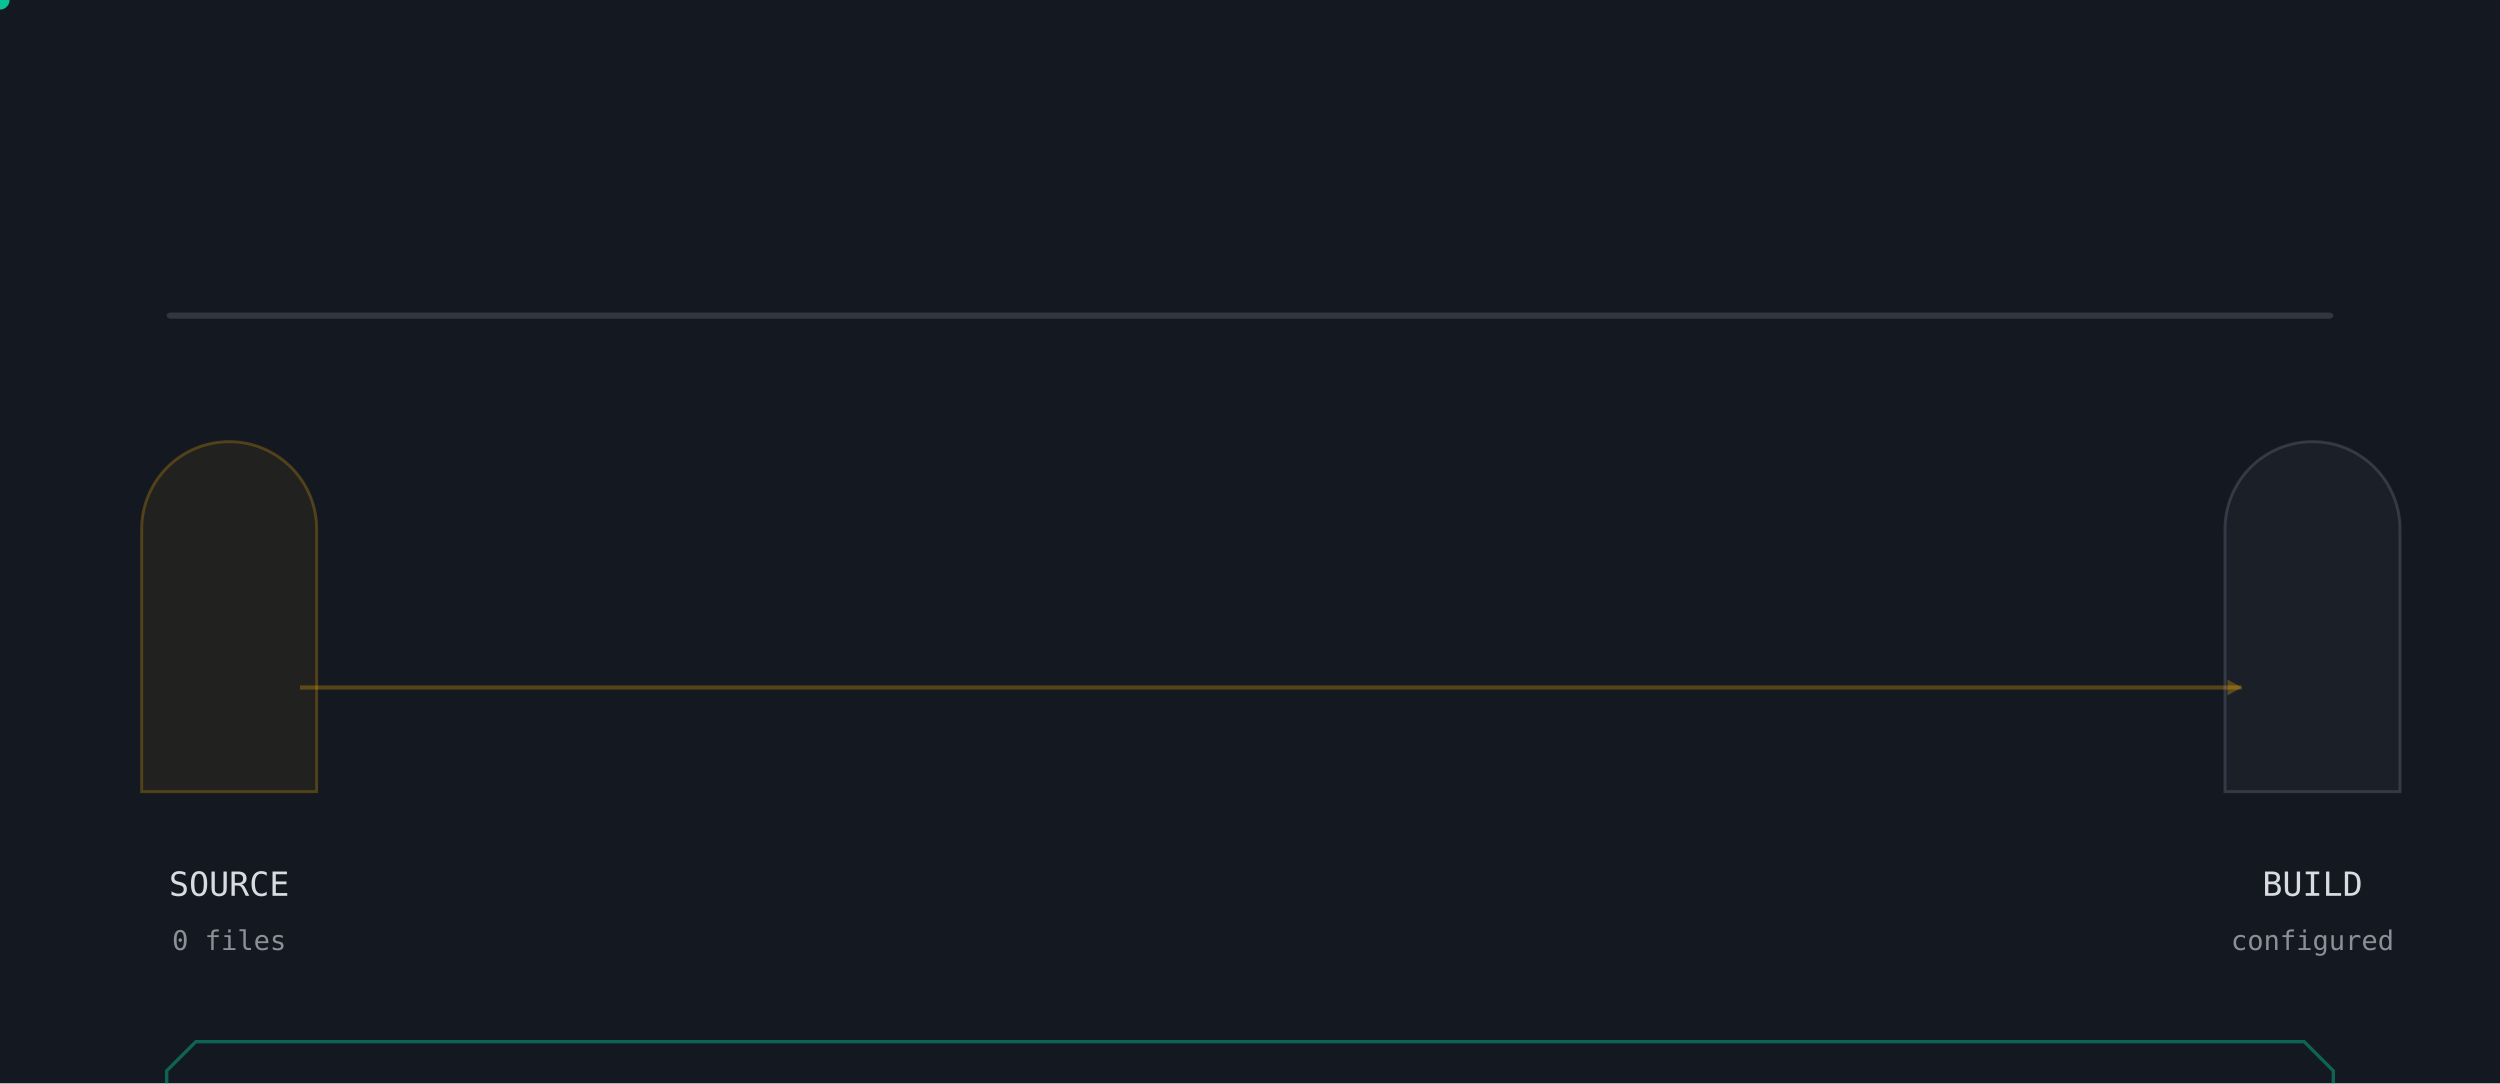
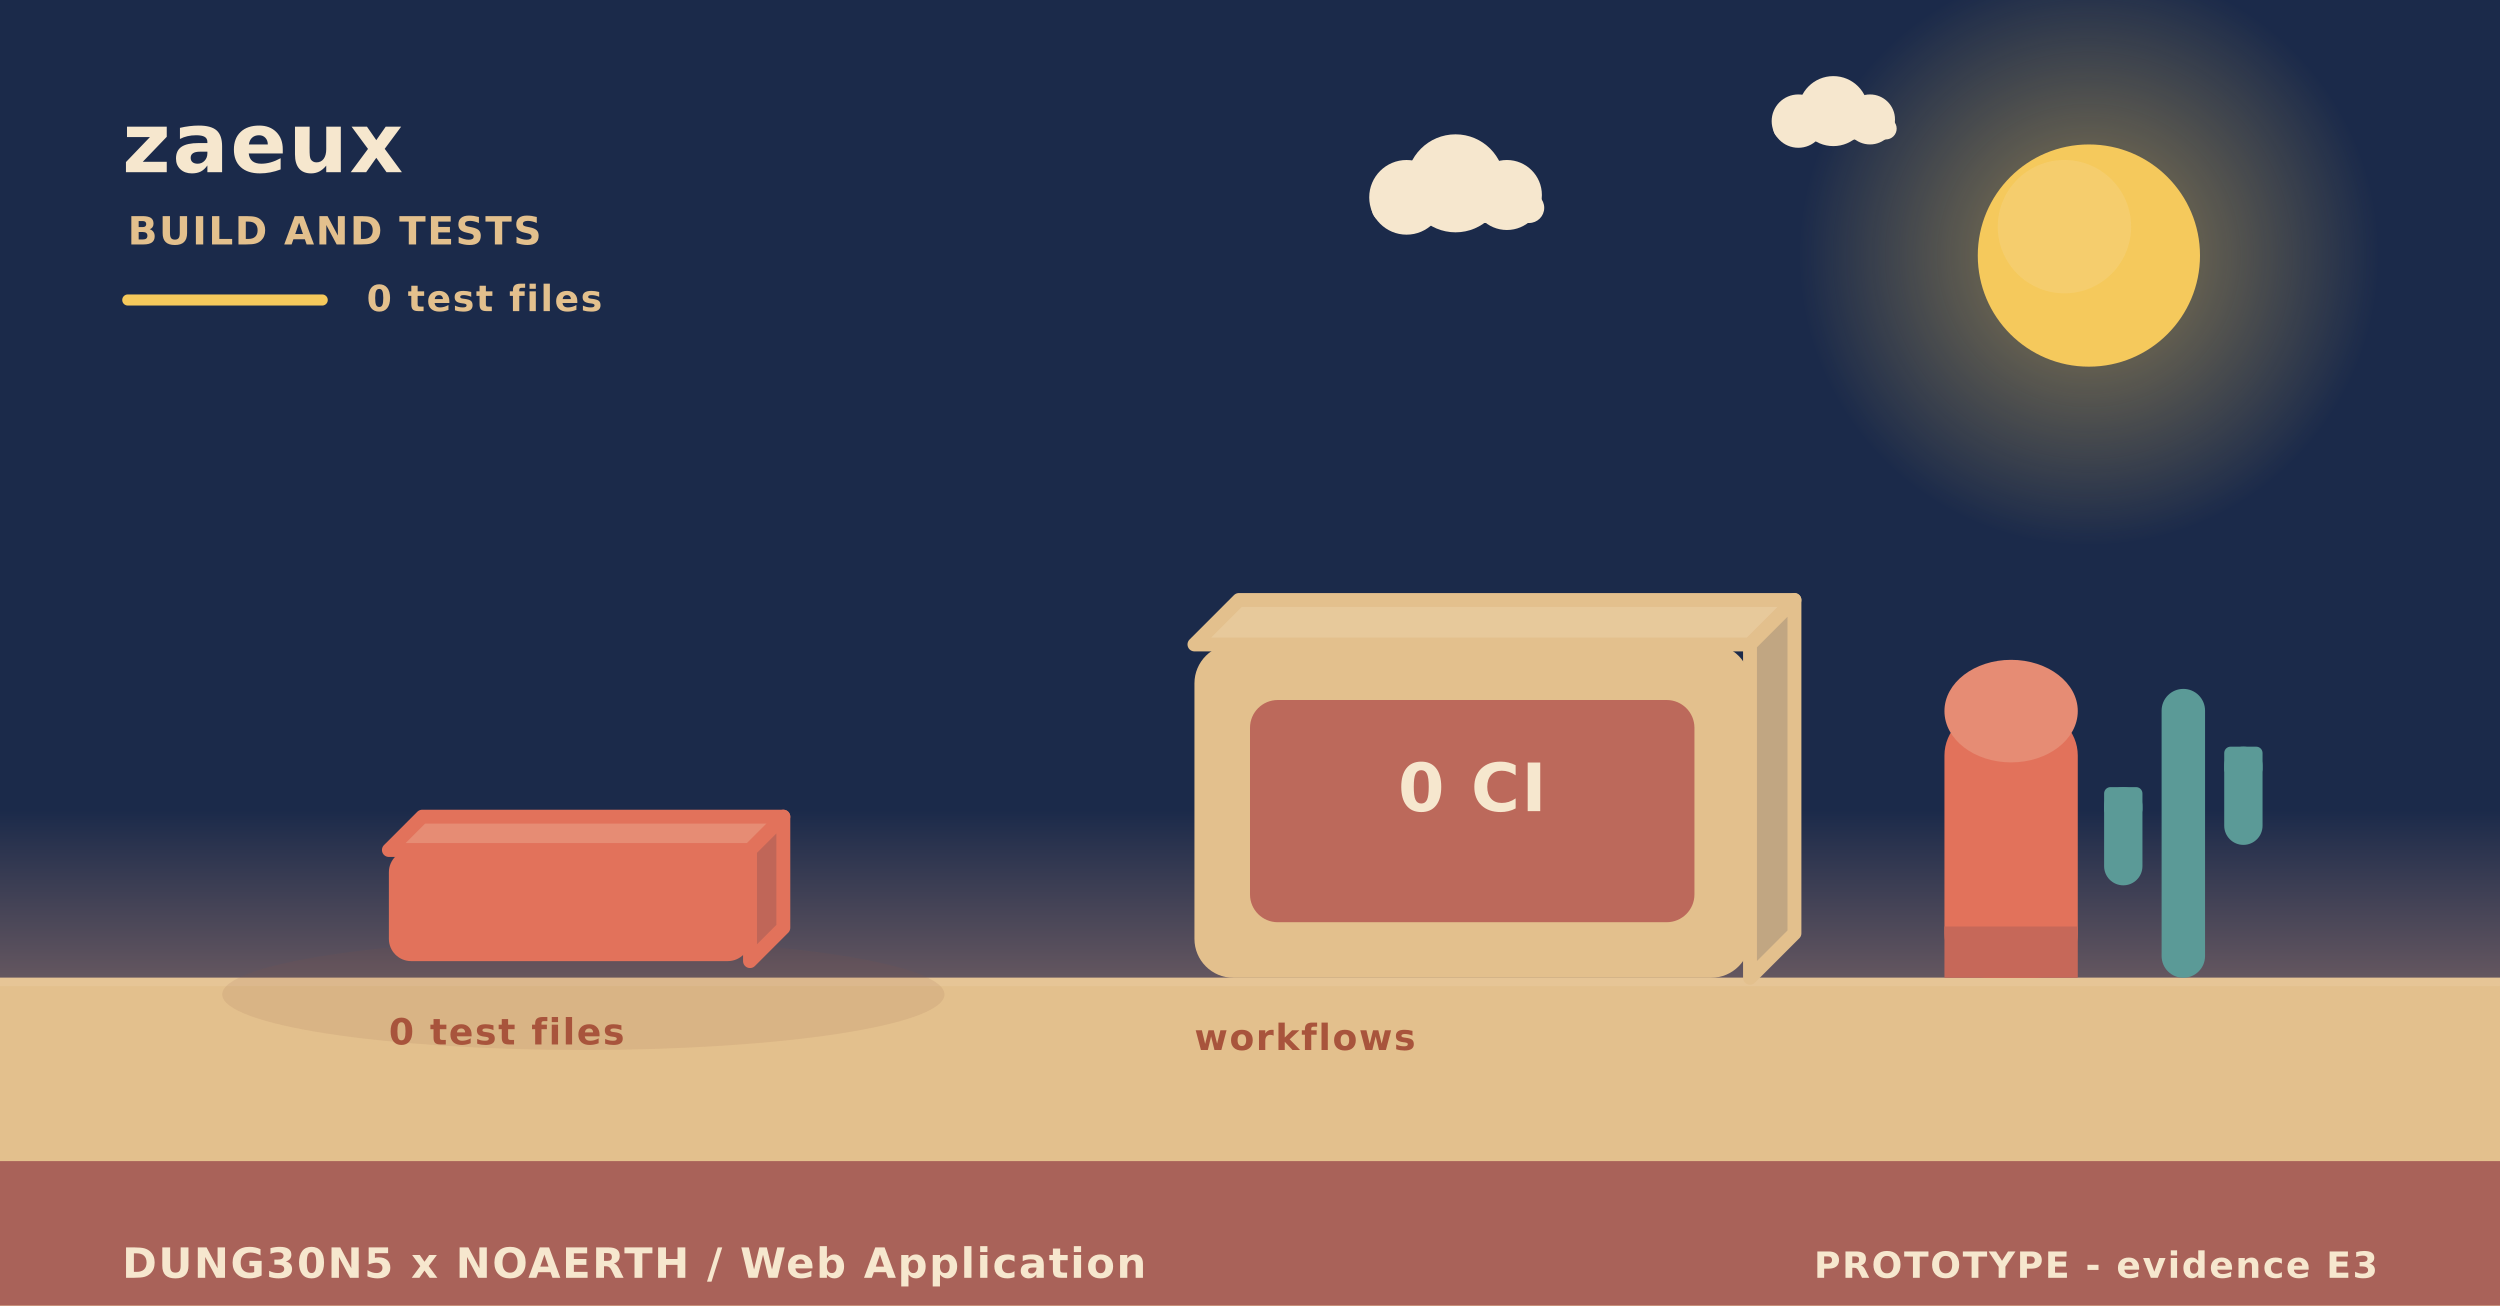
- <svg xmlns="http://www.w3.org/2000/svg" viewBox="0 0 1200 520" width="1200" height="520" role="img" aria-label="zaeux build evidence">
-   <rect width="1200" height="520" fill="#141821" />
-   <defs>
-     <linearGradient id="gb" x1="0" y1="0" x2="1" y2="1">
-       <stop offset="0%" stop-color="#ffb703" />
-       <stop offset="100%" stop-color="#8d99ae" />
-     </linearGradient>
-   </defs>
-   <rect x="80.00" y="150.00" width="1040.00" height="3.00" rx="2.00" fill="rgba(238,241,246,0.140)" opacity="1.00" />
-   <path d="M68.00,380.00 L68.00,254.00 A42.00,42.00 0 0 1 152.00,254.00 L152.00,380.00 Z" fill="rgba(255,183,3,0.100)" opacity="0.55" stroke="rgba(255,183,3,0.450)" stroke-width="1.4" />
-   <polygon points="-192.26,189.00 -136.83,221.00 -136.83,157.00 -192.26,125.00" fill="#037c5d" opacity="0.95" />
-   <polygon points="-247.68,221.00 -192.26,253.00 -192.26,189.00 -247.68,157.00" fill="#6e7788" opacity="0.95" />
-   <polygon points="-192.26,125.00 -136.83,157.00 -192.26,189.00 -247.68,157.00" fill="#ffb703" opacity="0.95" />
-   <text x="110" y="430" font-family="ui-monospace,Menlo,monospace" font-size="16" fill="rgba(238,241,246,0.900)" text-anchor="middle">SOURCE</text>
-   <text x="110" y="456" font-family="ui-monospace,Menlo,monospace" font-size="13" fill="rgba(238,241,246,0.550)" text-anchor="middle">0 files</text>
-   <path d="M1068.00,380.00 L1068.00,254.00 A42.00,42.00 0 0 1 1152.00,254.00 L1152.00,380.00 Z" fill="rgba(141,153,174,0.100)" opacity="0.55" stroke="rgba(141,153,174,0.450)" stroke-width="1.4" />
-   <polygon points="673.77,689.00 729.19,721.00 729.19,657.00 673.77,625.00" fill="#037c5d" opacity="0.95" />
-   <polygon points="618.34,721.00 673.77,753.00 673.77,689.00 618.34,657.00" fill="#6e7788" opacity="0.95" />
-   <polygon points="673.77,625.00 729.19,657.00 673.77,689.00 618.34,657.00" fill="#8d99ae" opacity="0.95" />
-   <text x="1110" y="430" font-family="ui-monospace,Menlo,monospace" font-size="16" fill="rgba(238,241,246,0.900)" text-anchor="middle">BUILD</text>
-   <text x="1110" y="456" font-family="ui-monospace,Menlo,monospace" font-size="13" fill="rgba(238,241,246,0.550)" text-anchor="middle">configured</text>
-   <line x1="144.00" y1="330.00" x2="1076.00" y2="330.00" stroke="rgba(255,183,3,0.500)" stroke-width="2.00" opacity="0.55" />
-   <polygon points="1076.00,330.00 1069.20,326.20 1069.20,333.80" fill="rgba(255,183,3,0.500)" opacity="0.55" />
-   <g opacity="0.9">
-     <circle cx="0.00" cy="0.00" r="4.60" fill="#06d6a0" opacity="1.00" />
-     <animateTransform attributeName="transform" type="translate" values="144.00,330.00 1076.00,330.00" dur="5.267s" begin="0.0s" repeatCount="indefinite" />
-     <animateTransform attributeName="transform" type="translate" values="1076.00,330.00 144.00,330.00" dur="5.267s" begin="2.633s" repeatCount="indefinite" />
+ <svg xmlns="http://www.w3.org/2000/svg" width="900" height="470" viewBox="0 0 900 470" role="img" aria-label="zaeux - how it is verified">
+   <linearGradient id="skyb" x1="0" y1="0" x2="0" y2="1">
+     <stop offset="0" stop-color="#1b2a4a" />
+     <stop offset="0.62" stop-color="#1b2a4a" />
+     <stop offset="1" stop-color="#f3ad8a" />
+   </linearGradient>
+   <rect width="900" height="470" fill="url(#skyb)" />
+   <radialGradient id="sunb">
+     <stop offset="0.35" stop-color="#f5c95c" stop-opacity="0.34" />
+     <stop offset="1" stop-color="#f5c95c" stop-opacity="0" />
+   </radialGradient>
+   <circle cx="752" cy="92" r="104" fill="url(#sunb)" />
+   <circle cx="752" cy="92" r="40" fill="#f5c95c" />
+   <circle cx="743.2" cy="81.6" r="24" fill="#f5d27e" opacity="0.5" />
+   <g>
+     <circle cx="524" cy="66" r="17.64" fill="#f6e7ce" />
+     <circle cx="506.36" cy="71.04" r="13.44" fill="#f6e7ce" />
+     <circle cx="542.48" cy="70.2" r="12.6" fill="#f6e7ce" />
+     <rect x="493.76" y="69.36" width="62.16" height="10.92" rx="5.46" fill="#f6e7ce" />
+     <animateTransform attributeName="transform" type="translate" values="0 0;24 0;0 0" dur="36s" begin="0s" repeatCount="indefinite" />
  </g>
-   <path d="M94.00,500.00 H1106.00 L1120.00,514.00 V546.00 L1106.00,560.00 H94.00 L80.00,546.00 V514.00 Z" fill="none" stroke="rgba(6,214,160,0.500)" stroke-width="1.60" opacity="0.80" />
-   <text x="600" y="536" font-family="ui-monospace,Menlo,monospace" font-size="16" fill="rgba(6,214,160,0.950)" text-anchor="middle">no test suite present in this repository — shown as measured, not implied</text>
+   <g>
+     <circle cx="660" cy="40" r="12.6" fill="#f6e7ce" />
+     <circle cx="647.4" cy="43.6" r="9.6" fill="#f6e7ce" />
+     <circle cx="673.2" cy="43" r="9" fill="#f6e7ce" />
+     <rect x="638.4" y="42.4" width="44.4" height="7.8" rx="3.9" fill="#f6e7ce" />
+     <animateTransform attributeName="transform" type="translate" values="0 0;-18 0;0 0" dur="46s" begin="3s" repeatCount="indefinite" />
+   </g>
+   <rect x="0" y="352" width="900" height="118" fill="#e3c08d" />
+   <rect x="0" y="352" width="900" height="3" fill="#e6c596" />
+   <text x="44" y="62" font-family="Verdana,DejaVu Sans,sans-serif" font-size="30" font-weight="700" letter-spacing="0.6" fill="#f6e7ce" text-anchor="start">zaeux</text>
+   <text x="46" y="88" font-family="Verdana,DejaVu Sans,sans-serif" font-size="14" font-weight="700" letter-spacing="0.6" fill="#e3c08d" text-anchor="start">BUILD AND TESTS</text>
+   <rect x="44" y="106" width="74" height="4" rx="2" fill="#f5c95c" />
+   <text x="132" y="112" font-family="Verdana,DejaVu Sans,sans-serif" font-size="13" font-weight="700" letter-spacing="0.6" fill="#e3c08d" text-anchor="start">0 test files</text>
+   <ellipse cx="210" cy="358" rx="130" ry="20" fill="rgba(138,90,68,0.11)" />
+   <g>
+     <path d="M140,306 L270,306 L282,294 L152,294 Z" fill="#e68c74" stroke="#e2725b" stroke-width="5" stroke-linejoin="round" />
+     <path d="M270,306 L282,294 L282,334 L270,346 Z" fill="#c06658" stroke="#e2725b" stroke-width="5" stroke-linejoin="round" />
+     <rect x="140" y="306" width="130" height="40" rx="8" fill="#e2725b" />
+     <animateTransform attributeName="transform" type="translate" values="0 10;0 0" dur="0.8s" begin="0.5s" fill="freeze" />
+   </g>
+   <text x="140" y="376" font-family="Verdana,DejaVu Sans,sans-serif" font-size="13" font-weight="700" letter-spacing="0.6" fill="#a8543c" text-anchor="start">0 test files</text>
+   <path d="M430,232 L630,232 L646,216 L446,216 Z" fill="#e7c99b" stroke="#e3c08d" stroke-width="5" stroke-linejoin="round" />
+   <path d="M630,232 L646,216 L646,336 L630,352 Z" fill="#c1a682" stroke="#e3c08d" stroke-width="5" stroke-linejoin="round" />
+   <rect x="430" y="232" width="200" height="120" rx="14" fill="#e3c08d" />
+   <rect x="450" y="252" width="160" height="80" rx="10" fill="#ba6458" opacity="0.94" />
+   <text x="530" y="292" font-family="Verdana,DejaVu Sans,sans-serif" font-size="24" font-weight="700" letter-spacing="0.6" fill="#f6e7ce" text-anchor="middle">0 CI</text>
+   <text x="430" y="378" font-family="Verdana,DejaVu Sans,sans-serif" font-size="13" font-weight="700" letter-spacing="0.6" fill="#a8543c" text-anchor="start">workflows</text>
+   <rect x="700" y="256" width="48" height="96" rx="16" fill="#e2725b" />
+   <ellipse cx="724" cy="256" rx="24" ry="18.46" fill="#e68c74" />
+   <rect x="700" y="333.54" width="48" height="18.46" fill="#c66859" />
+   <rect x="778.18" y="248" width="15.64" height="104" rx="7.82" fill="#5b9a97" />
+   <rect x="757.48" y="283.36" width="13.8" height="35.36" rx="6.9" fill="#5b9a97" />
+   <rect x="757.48" y="283.36" width="13.8" height="10.4" rx="2.3" fill="#5b9a97" />
+   <rect x="800.72" y="268.8" width="13.8" height="35.36" rx="6.9" fill="#5b9a97" />
+   <rect x="800.72" y="268.8" width="13.8" height="10.4" rx="2.3" fill="#5b9a97" />
+   <rect x="0" y="418" width="900" height="52" rx="0" fill="#a65c56" opacity="0.94" />
+   <text x="44" y="460" font-family="Verdana,DejaVu Sans,sans-serif" font-size="15" font-weight="700" letter-spacing="0.6" fill="#f6e7ce" text-anchor="start">DUNG30N5 x NOAERTH  /  Web Application</text>
+   <text x="856" y="460" font-family="Verdana,DejaVu Sans,sans-serif" font-size="13" font-weight="700" letter-spacing="0.6" fill="#f6e7ce" text-anchor="end">PROTOTYPE  -  evidence E3</text>
</svg>
